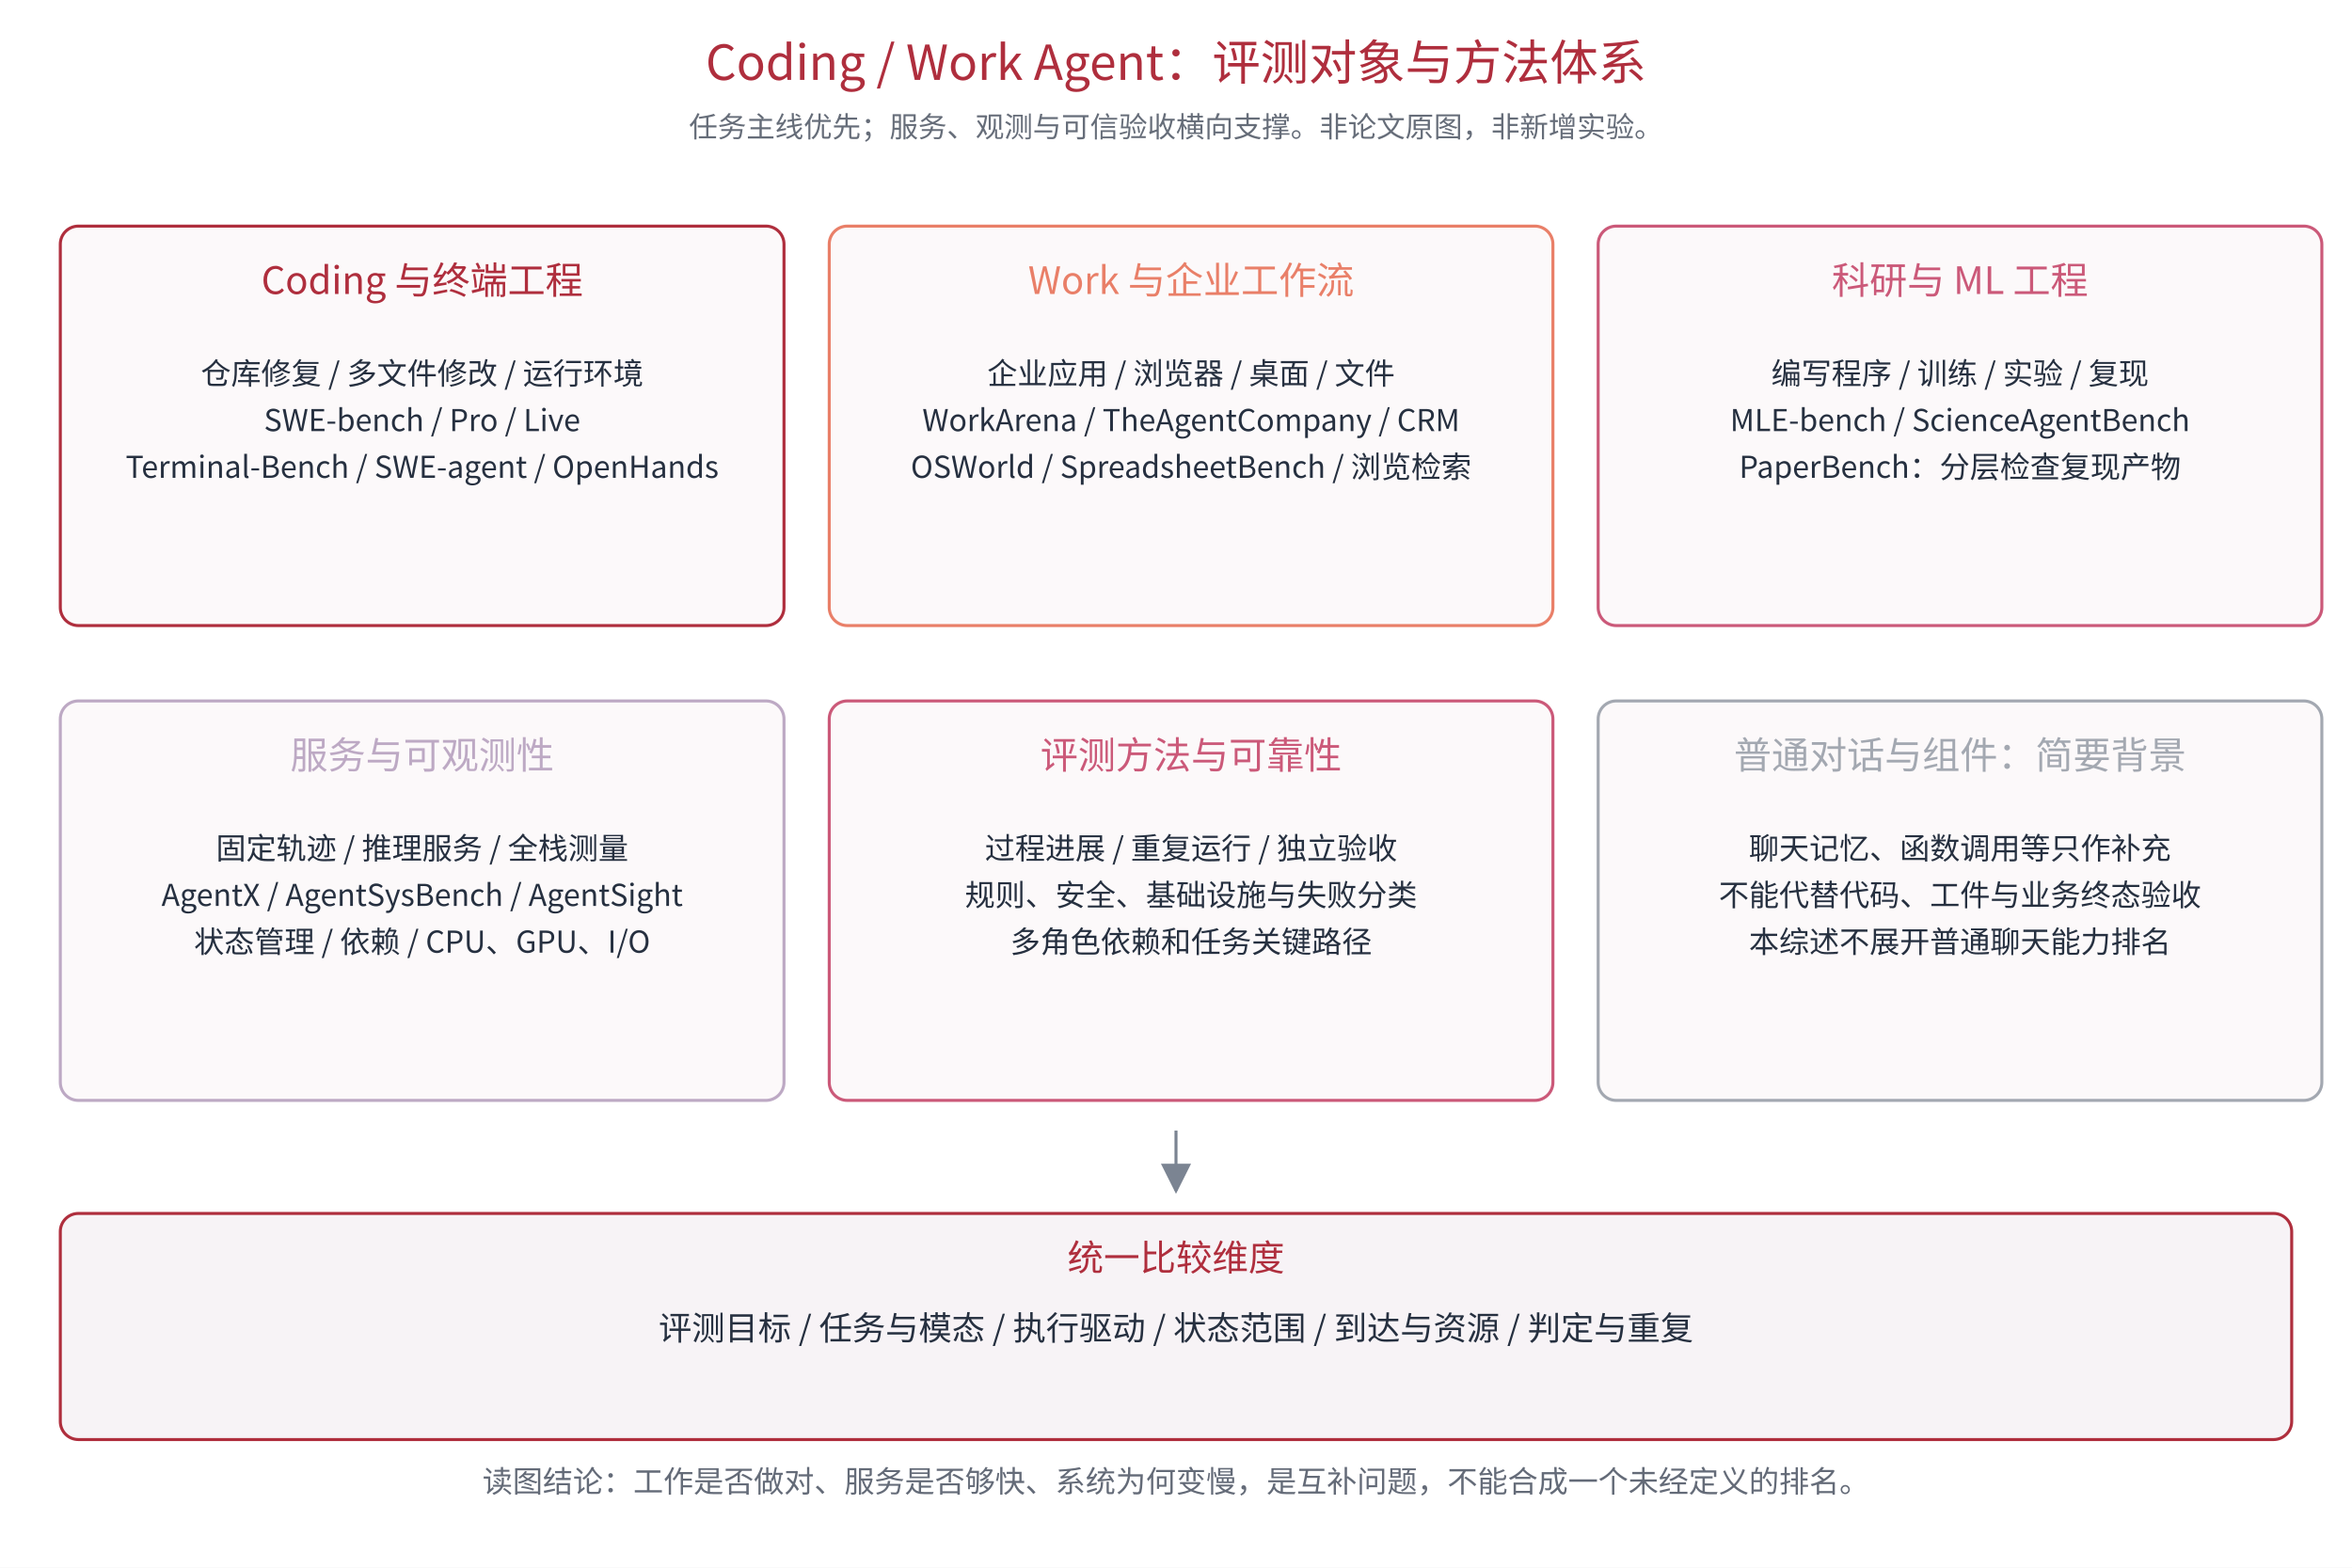
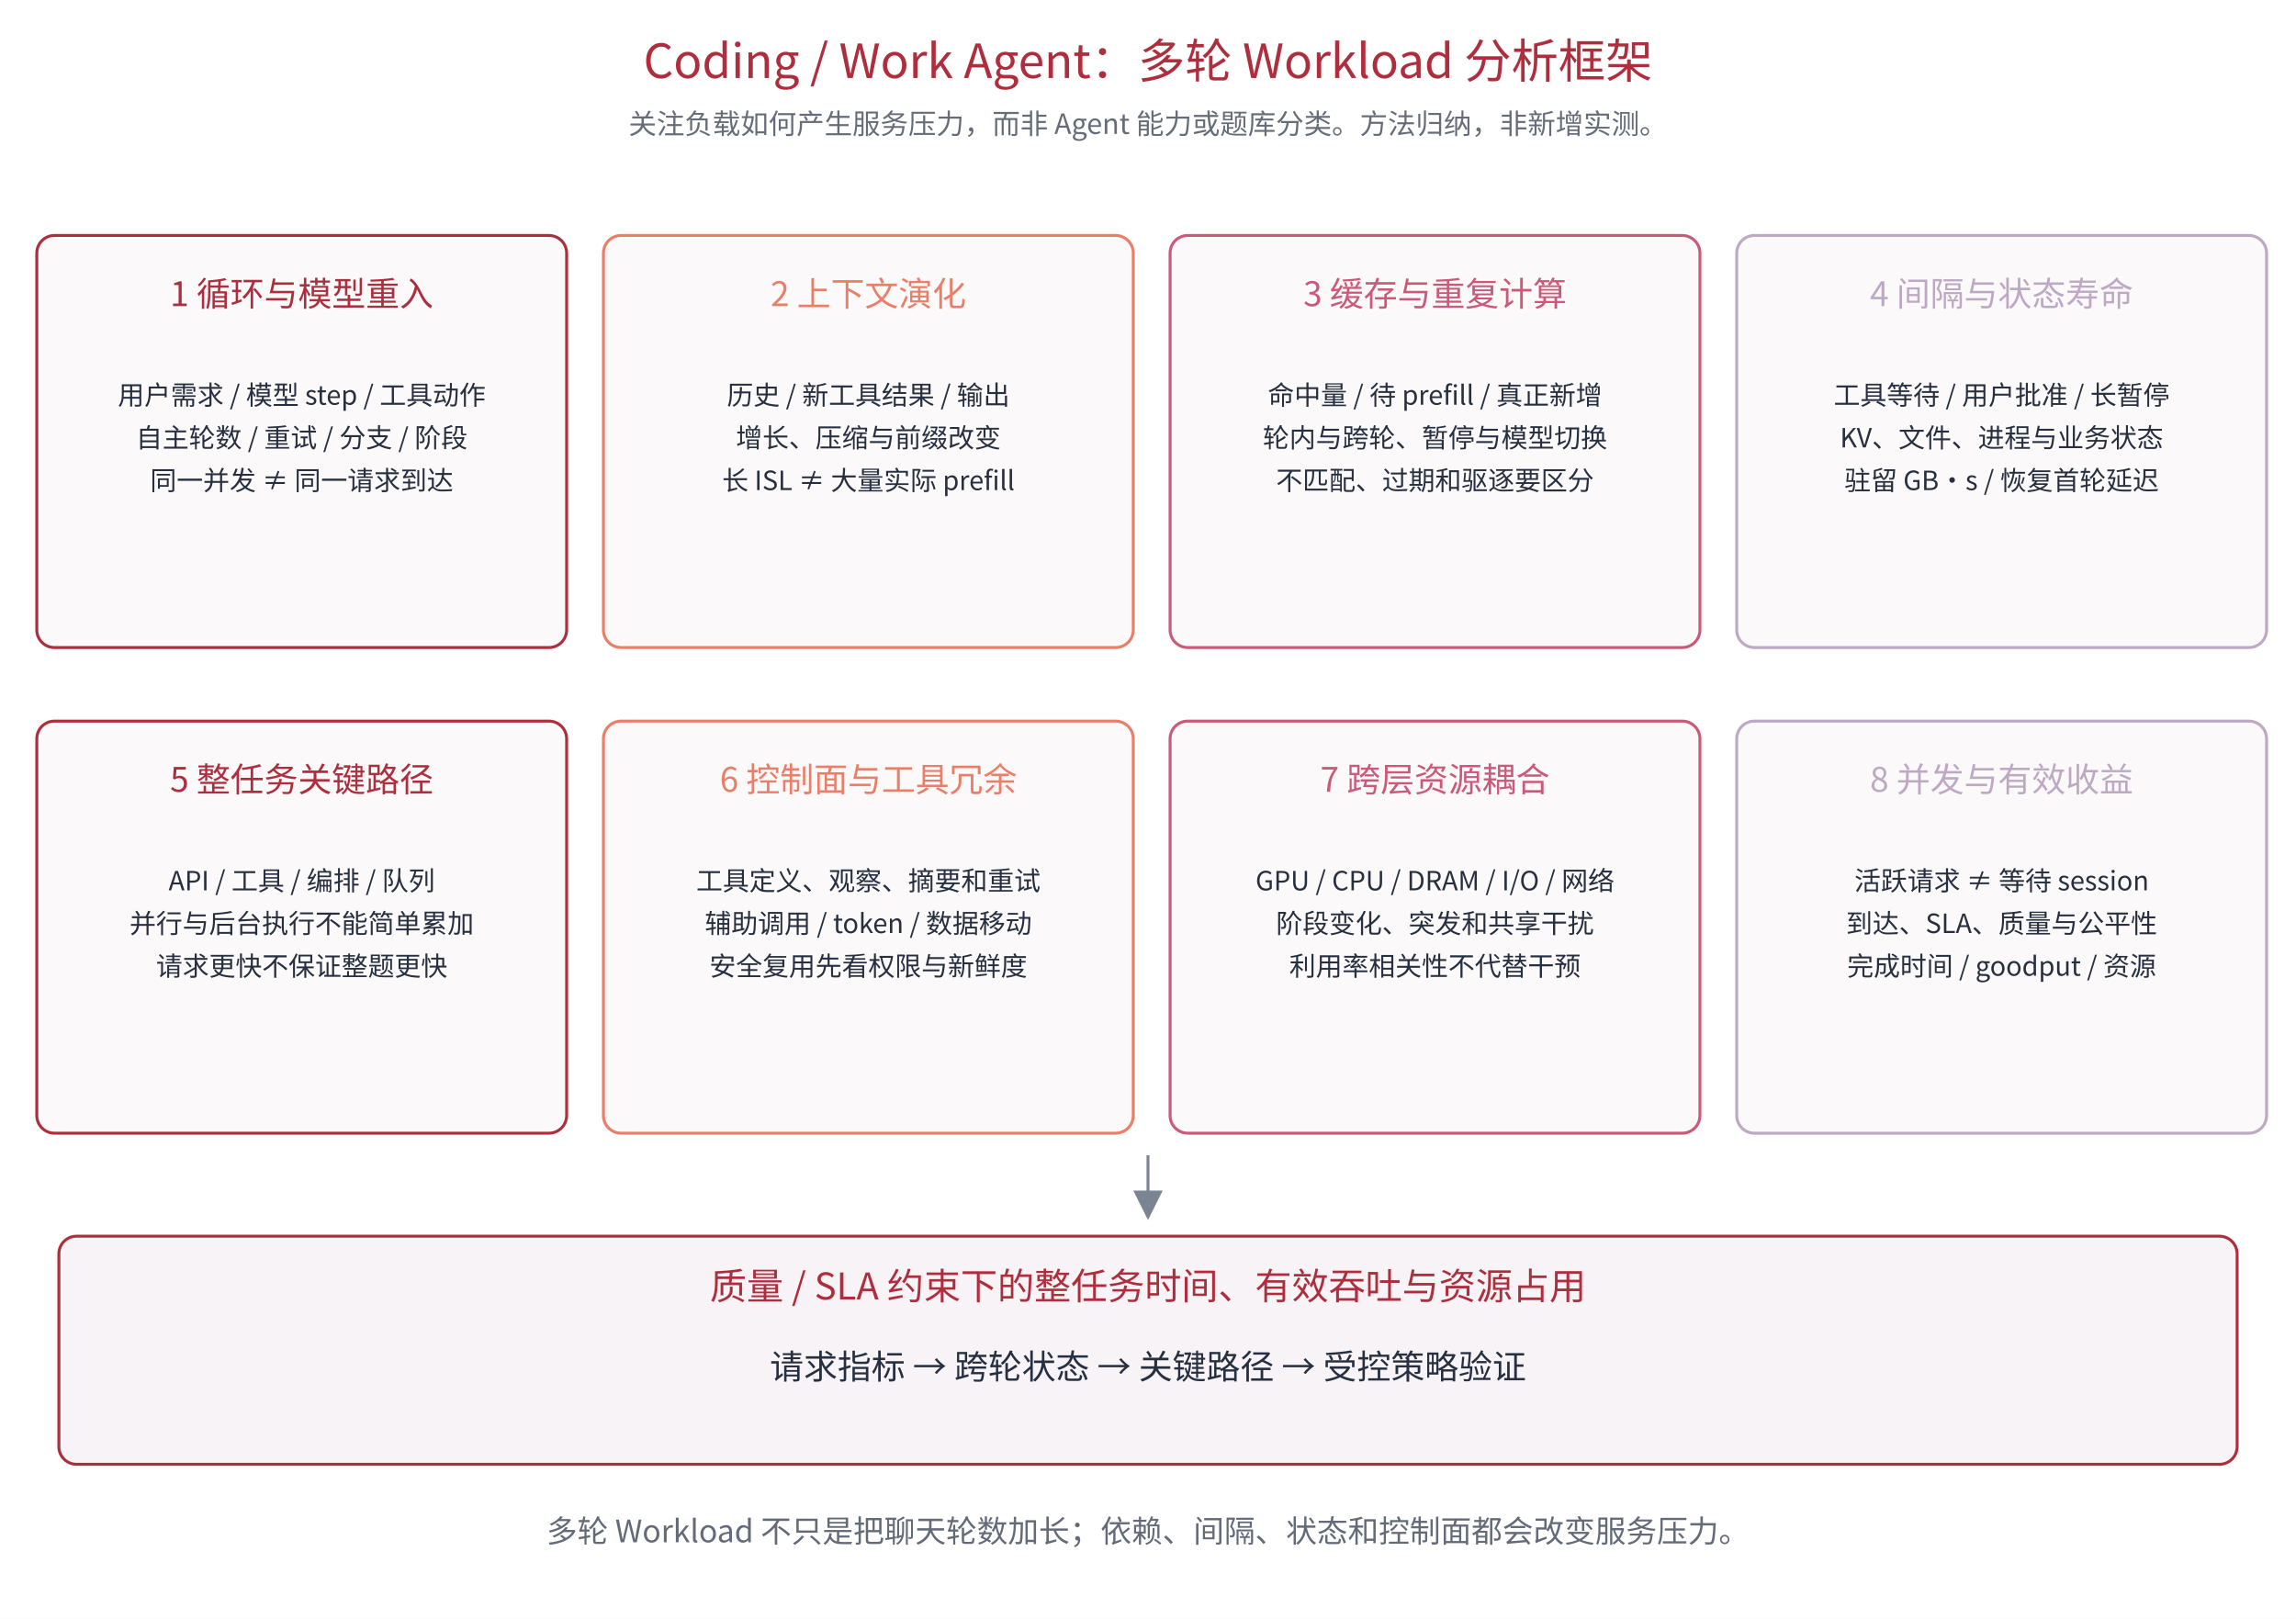
- <svg xmlns="http://www.w3.org/2000/svg" width="1560" height="1040" viewBox="0 0 1560 1040">
+ <svg xmlns="http://www.w3.org/2000/svg" width="1560" height="1100" viewBox="0 0 1560 1100">
  <rect width="100%" height="100%" fill="white" />
  <defs>
    <marker id="arrow" markerWidth="10" markerHeight="10" refX="9" refY="5" orient="auto">
      <path d="M0,0 L10,5 L0,10" fill="#7b8492" />
    </marker>
  </defs>
-   <text x="780.0" y="53" text-anchor="middle" font-family="&quot;WenQuanYi Micro Hei&quot;, &quot;Noto Sans CJK SC&quot;, sans-serif" font-size="32" fill="#AF2E3D">Coding / Work Agent：评测对象与方法体系</text>
-   <text x="780.0" y="91" text-anchor="middle" font-family="&quot;WenQuanYi Micro Hei&quot;, &quot;Noto Sans CJK SC&quot;, sans-serif" font-size="19" fill="#666d79">任务主线优先；服务、观测与可信验收横向支撑。非论文原图，非新增实验。</text>
-   <rect x="40" y="150" width="480" height="265" rx="12" fill="#fcf9fa" stroke="#AF2E3D" stroke-width="2" />
-   <text x="280" y="195" text-anchor="middle" font-family="&quot;WenQuanYi Micro Hei&quot;, &quot;Noto Sans CJK SC&quot;, sans-serif" font-size="25" fill="#AF2E3D">Coding 与终端工程</text>
-   <text x="280" y="255" text-anchor="middle" font-family="&quot;WenQuanYi Micro Hei&quot;, &quot;Noto Sans CJK SC&quot;, sans-serif" font-size="20" fill="#263040">仓库修复 / 多文件修改 / 运行环境</text>
-   <text x="280" y="286" text-anchor="middle" font-family="&quot;WenQuanYi Micro Hei&quot;, &quot;Noto Sans CJK SC&quot;, sans-serif" font-size="20" fill="#263040">SWE-bench / Pro / Live</text>
-   <text x="280" y="317" text-anchor="middle" font-family="&quot;WenQuanYi Micro Hei&quot;, &quot;Noto Sans CJK SC&quot;, sans-serif" font-size="20" fill="#263040">Terminal-Bench / SWE-agent / OpenHands</text>
-   <rect x="550" y="150" width="480" height="265" rx="12" fill="#fcf9fa" stroke="#E97F68" stroke-width="2" />
-   <text x="790" y="195" text-anchor="middle" font-family="&quot;WenQuanYi Micro Hei&quot;, &quot;Noto Sans CJK SC&quot;, sans-serif" font-size="25" fill="#E97F68">Work 与企业工作流</text>
-   <text x="790" y="255" text-anchor="middle" font-family="&quot;WenQuanYi Micro Hei&quot;, &quot;Noto Sans CJK SC&quot;, sans-serif" font-size="20" fill="#263040">企业应用 / 浏览器 / 桌面 / 文件</text>
-   <text x="790" y="286" text-anchor="middle" font-family="&quot;WenQuanYi Micro Hei&quot;, &quot;Noto Sans CJK SC&quot;, sans-serif" font-size="20" fill="#263040">WorkArena / TheAgentCompany / CRM</text>
-   <text x="790" y="317" text-anchor="middle" font-family="&quot;WenQuanYi Micro Hei&quot;, &quot;Noto Sans CJK SC&quot;, sans-serif" font-size="20" fill="#263040">OSWorld / SpreadsheetBench / 浏览检索</text>
-   <rect x="1060" y="150" width="480" height="265" rx="12" fill="#fcf9fa" stroke="#CB5979" stroke-width="2" />
-   <text x="1300" y="195" text-anchor="middle" font-family="&quot;WenQuanYi Micro Hei&quot;, &quot;Noto Sans CJK SC&quot;, sans-serif" font-size="25" fill="#CB5979">科研与 ML 工程</text>
-   <text x="1300" y="255" text-anchor="middle" font-family="&quot;WenQuanYi Micro Hei&quot;, &quot;Noto Sans CJK SC&quot;, sans-serif" font-size="20" fill="#263040">编写程序 / 训练 / 实验 / 复现</text>
-   <text x="1300" y="286" text-anchor="middle" font-family="&quot;WenQuanYi Micro Hei&quot;, &quot;Noto Sans CJK SC&quot;, sans-serif" font-size="20" fill="#263040">MLE-bench / ScienceAgentBench</text>
-   <text x="1300" y="317" text-anchor="middle" font-family="&quot;WenQuanYi Micro Hei&quot;, &quot;Noto Sans CJK SC&quot;, sans-serif" font-size="20" fill="#263040">PaperBench：分层检查复现产物</text>
-   <rect x="40" y="465" width="480" height="265" rx="12" fill="#fcf9fa" stroke="#BDA9C4" stroke-width="2" />
-   <text x="280" y="510" text-anchor="middle" font-family="&quot;WenQuanYi Micro Hei&quot;, &quot;Noto Sans CJK SC&quot;, sans-serif" font-size="25" fill="#BDA9C4">服务与可观测性</text>
-   <text x="280" y="570" text-anchor="middle" font-family="&quot;WenQuanYi Micro Hei&quot;, &quot;Noto Sans CJK SC&quot;, sans-serif" font-size="20" fill="#263040">固定轨迹 / 推理服务 / 全栈测量</text>
-   <text x="280" y="601" text-anchor="middle" font-family="&quot;WenQuanYi Micro Hei&quot;, &quot;Noto Sans CJK SC&quot;, sans-serif" font-size="20" fill="#263040">AgentX / AgentSysBench / AgentSight</text>
-   <text x="280" y="632" text-anchor="middle" font-family="&quot;WenQuanYi Micro Hei&quot;, &quot;Noto Sans CJK SC&quot;, sans-serif" font-size="20" fill="#263040">状态管理 / 依赖 / CPU、GPU、I/O</text>
-   <rect x="550" y="465" width="480" height="265" rx="12" fill="#fcf9fa" stroke="#CB5979" stroke-width="2" />
-   <text x="790" y="510" text-anchor="middle" font-family="&quot;WenQuanYi Micro Hei&quot;, &quot;Noto Sans CJK SC&quot;, sans-serif" font-size="25" fill="#CB5979">评测方法与可靠性</text>
-   <text x="790" y="570" text-anchor="middle" font-family="&quot;WenQuanYi Micro Hei&quot;, &quot;Noto Sans CJK SC&quot;, sans-serif" font-size="20" fill="#263040">过程进展 / 重复运行 / 独立验收</text>
-   <text x="790" y="601" text-anchor="middle" font-family="&quot;WenQuanYi Micro Hei&quot;, &quot;Noto Sans CJK SC&quot;, sans-serif" font-size="20" fill="#263040">规则、安全、基础设施与失败分类</text>
-   <text x="790" y="632" text-anchor="middle" font-family="&quot;WenQuanYi Micro Hei&quot;, &quot;Noto Sans CJK SC&quot;, sans-serif" font-size="20" fill="#263040">多角色依赖和任务关键路径</text>
-   <rect x="1060" y="465" width="480" height="265" rx="12" fill="#fcf9fa" stroke="#a3a8b1" stroke-width="2" />
-   <text x="1300" y="510" text-anchor="middle" font-family="&quot;WenQuanYi Micro Hei&quot;, &quot;Noto Sans CJK SC&quot;, sans-serif" font-size="25" fill="#a3a8b1">普通对话与组件：简要背景</text>
-   <text x="1300" y="570" text-anchor="middle" font-family="&quot;WenQuanYi Micro Hei&quot;, &quot;Noto Sans CJK SC&quot;, sans-serif" font-size="20" fill="#263040">聊天记忆、函数调用等只作补充</text>
-   <text x="1300" y="601" text-anchor="middle" font-family="&quot;WenQuanYi Micro Hei&quot;, &quot;Noto Sans CJK SC&quot;, sans-serif" font-size="20" fill="#263040">不能代替代码、工件与业务终态验收</text>
-   <text x="1300" y="632" text-anchor="middle" font-family="&quot;WenQuanYi Micro Hei&quot;, &quot;Noto Sans CJK SC&quot;, sans-serif" font-size="20" fill="#263040">本综述不展开普通聊天能力排名</text>
-   <polyline points="780,750 780,790" fill="none" stroke="#7b8492" stroke-width="2" marker-end="url(#arrow)" />
-   <rect x="40" y="805" width="1480" height="150" rx="12" fill="#f7f3f6" stroke="#AF2E3D" stroke-width="2" />
-   <text x="780" y="843" text-anchor="middle" font-family="&quot;WenQuanYi Micro Hei&quot;, &quot;Noto Sans CJK SC&quot;, sans-serif" font-size="24" fill="#AF2E3D">统一比较维度</text>
-   <text x="780" y="889" text-anchor="middle" font-family="&quot;WenQuanYi Micro Hei&quot;, &quot;Noto Sans CJK SC&quot;, sans-serif" font-size="22" fill="#263040">评测目标  /  任务与模态  /  执行驱动  /  状态范围  /  到达与资源  /  判定与重复</text>
-   <text x="780" y="990" text-anchor="middle" font-family="&quot;WenQuanYi Micro Hei&quot;, &quot;Noto Sans CJK SC&quot;, sans-serif" font-size="20" fill="#646b78">读图结论：工作是否做对、服务是否够快、系统为何变慢，是互补问题，不能合成一个未经定义的排名。</text>
+   <text x="780.0" y="53" text-anchor="middle" font-family="&quot;WenQuanYi Micro Hei&quot;, &quot;Noto Sans CJK SC&quot;, sans-serif" font-size="32" fill="#AF2E3D">Coding / Work Agent：多轮 Workload 分析框架</text>
+   <text x="780.0" y="91" text-anchor="middle" font-family="&quot;WenQuanYi Micro Hei&quot;, &quot;Noto Sans CJK SC&quot;, sans-serif" font-size="19" fill="#666d79">关注负载如何产生服务压力，而非 Agent 能力或题库分类。方法归纳，非新增实测。</text>
+   <rect x="25" y="160" width="360" height="280" rx="12" fill="#fcf9fa" stroke="#AF2E3D" stroke-width="2" />
+   <text x="205" y="208" text-anchor="middle" font-family="&quot;WenQuanYi Micro Hei&quot;, &quot;Noto Sans CJK SC&quot;, sans-serif" font-size="23" fill="#AF2E3D">1  循环与模型重入</text>
+   <text x="205" y="275" text-anchor="middle" font-family="&quot;WenQuanYi Micro Hei&quot;, &quot;Noto Sans CJK SC&quot;, sans-serif" font-size="18" fill="#263040">用户需求 / 模型 step / 工具动作</text>
+   <text x="205" y="304" text-anchor="middle" font-family="&quot;WenQuanYi Micro Hei&quot;, &quot;Noto Sans CJK SC&quot;, sans-serif" font-size="18" fill="#263040">自主轮数 / 重试 / 分支 / 阶段</text>
+   <text x="205" y="333" text-anchor="middle" font-family="&quot;WenQuanYi Micro Hei&quot;, &quot;Noto Sans CJK SC&quot;, sans-serif" font-size="18" fill="#263040">同一并发 ≠ 同一请求到达</text>
+   <rect x="410" y="160" width="360" height="280" rx="12" fill="#fcf9fa" stroke="#E97F68" stroke-width="2" />
+   <text x="590" y="208" text-anchor="middle" font-family="&quot;WenQuanYi Micro Hei&quot;, &quot;Noto Sans CJK SC&quot;, sans-serif" font-size="23" fill="#E97F68">2  上下文演化</text>
+   <text x="590" y="275" text-anchor="middle" font-family="&quot;WenQuanYi Micro Hei&quot;, &quot;Noto Sans CJK SC&quot;, sans-serif" font-size="18" fill="#263040">历史 / 新工具结果 / 输出</text>
+   <text x="590" y="304" text-anchor="middle" font-family="&quot;WenQuanYi Micro Hei&quot;, &quot;Noto Sans CJK SC&quot;, sans-serif" font-size="18" fill="#263040">增长、压缩与前缀改变</text>
+   <text x="590" y="333" text-anchor="middle" font-family="&quot;WenQuanYi Micro Hei&quot;, &quot;Noto Sans CJK SC&quot;, sans-serif" font-size="18" fill="#263040">长 ISL ≠ 大量实际 prefill</text>
+   <rect x="795" y="160" width="360" height="280" rx="12" fill="#fcf9fa" stroke="#CB5979" stroke-width="2" />
+   <text x="975" y="208" text-anchor="middle" font-family="&quot;WenQuanYi Micro Hei&quot;, &quot;Noto Sans CJK SC&quot;, sans-serif" font-size="23" fill="#CB5979">3  缓存与重复计算</text>
+   <text x="975" y="275" text-anchor="middle" font-family="&quot;WenQuanYi Micro Hei&quot;, &quot;Noto Sans CJK SC&quot;, sans-serif" font-size="18" fill="#263040">命中量 / 待 prefill / 真正新增</text>
+   <text x="975" y="304" text-anchor="middle" font-family="&quot;WenQuanYi Micro Hei&quot;, &quot;Noto Sans CJK SC&quot;, sans-serif" font-size="18" fill="#263040">轮内与跨轮、暂停与模型切换</text>
+   <text x="975" y="333" text-anchor="middle" font-family="&quot;WenQuanYi Micro Hei&quot;, &quot;Noto Sans CJK SC&quot;, sans-serif" font-size="18" fill="#263040">不匹配、过期和驱逐要区分</text>
+   <rect x="1180" y="160" width="360" height="280" rx="12" fill="#fcf9fa" stroke="#BDA9C4" stroke-width="2" />
+   <text x="1360" y="208" text-anchor="middle" font-family="&quot;WenQuanYi Micro Hei&quot;, &quot;Noto Sans CJK SC&quot;, sans-serif" font-size="23" fill="#BDA9C4">4  间隔与状态寿命</text>
+   <text x="1360" y="275" text-anchor="middle" font-family="&quot;WenQuanYi Micro Hei&quot;, &quot;Noto Sans CJK SC&quot;, sans-serif" font-size="18" fill="#263040">工具等待 / 用户批准 / 长暂停</text>
+   <text x="1360" y="304" text-anchor="middle" font-family="&quot;WenQuanYi Micro Hei&quot;, &quot;Noto Sans CJK SC&quot;, sans-serif" font-size="18" fill="#263040">KV、文件、进程与业务状态</text>
+   <text x="1360" y="333" text-anchor="middle" font-family="&quot;WenQuanYi Micro Hei&quot;, &quot;Noto Sans CJK SC&quot;, sans-serif" font-size="18" fill="#263040">驻留 GB·s / 恢复首轮延迟</text>
+   <rect x="25" y="490" width="360" height="280" rx="12" fill="#fcf9fa" stroke="#AF2E3D" stroke-width="2" />
+   <text x="205" y="538" text-anchor="middle" font-family="&quot;WenQuanYi Micro Hei&quot;, &quot;Noto Sans CJK SC&quot;, sans-serif" font-size="23" fill="#AF2E3D">5  整任务关键路径</text>
+   <text x="205" y="605" text-anchor="middle" font-family="&quot;WenQuanYi Micro Hei&quot;, &quot;Noto Sans CJK SC&quot;, sans-serif" font-size="18" fill="#263040">API / 工具 / 编排 / 队列</text>
+   <text x="205" y="634" text-anchor="middle" font-family="&quot;WenQuanYi Micro Hei&quot;, &quot;Noto Sans CJK SC&quot;, sans-serif" font-size="18" fill="#263040">并行与后台执行不能简单累加</text>
+   <text x="205" y="663" text-anchor="middle" font-family="&quot;WenQuanYi Micro Hei&quot;, &quot;Noto Sans CJK SC&quot;, sans-serif" font-size="18" fill="#263040">请求更快不保证整题更快</text>
+   <rect x="410" y="490" width="360" height="280" rx="12" fill="#fcf9fa" stroke="#E97F68" stroke-width="2" />
+   <text x="590" y="538" text-anchor="middle" font-family="&quot;WenQuanYi Micro Hei&quot;, &quot;Noto Sans CJK SC&quot;, sans-serif" font-size="23" fill="#E97F68">6  控制面与工具冗余</text>
+   <text x="590" y="605" text-anchor="middle" font-family="&quot;WenQuanYi Micro Hei&quot;, &quot;Noto Sans CJK SC&quot;, sans-serif" font-size="18" fill="#263040">工具定义、观察、摘要和重试</text>
+   <text x="590" y="634" text-anchor="middle" font-family="&quot;WenQuanYi Micro Hei&quot;, &quot;Noto Sans CJK SC&quot;, sans-serif" font-size="18" fill="#263040">辅助调用 / token / 数据移动</text>
+   <text x="590" y="663" text-anchor="middle" font-family="&quot;WenQuanYi Micro Hei&quot;, &quot;Noto Sans CJK SC&quot;, sans-serif" font-size="18" fill="#263040">安全复用先看权限与新鲜度</text>
+   <rect x="795" y="490" width="360" height="280" rx="12" fill="#fcf9fa" stroke="#CB5979" stroke-width="2" />
+   <text x="975" y="538" text-anchor="middle" font-family="&quot;WenQuanYi Micro Hei&quot;, &quot;Noto Sans CJK SC&quot;, sans-serif" font-size="23" fill="#CB5979">7  跨层资源耦合</text>
+   <text x="975" y="605" text-anchor="middle" font-family="&quot;WenQuanYi Micro Hei&quot;, &quot;Noto Sans CJK SC&quot;, sans-serif" font-size="18" fill="#263040">GPU / CPU / DRAM / I/O / 网络</text>
+   <text x="975" y="634" text-anchor="middle" font-family="&quot;WenQuanYi Micro Hei&quot;, &quot;Noto Sans CJK SC&quot;, sans-serif" font-size="18" fill="#263040">阶段变化、突发和共享干扰</text>
+   <text x="975" y="663" text-anchor="middle" font-family="&quot;WenQuanYi Micro Hei&quot;, &quot;Noto Sans CJK SC&quot;, sans-serif" font-size="18" fill="#263040">利用率相关性不代替干预</text>
+   <rect x="1180" y="490" width="360" height="280" rx="12" fill="#fcf9fa" stroke="#BDA9C4" stroke-width="2" />
+   <text x="1360" y="538" text-anchor="middle" font-family="&quot;WenQuanYi Micro Hei&quot;, &quot;Noto Sans CJK SC&quot;, sans-serif" font-size="23" fill="#BDA9C4">8  并发与有效收益</text>
+   <text x="1360" y="605" text-anchor="middle" font-family="&quot;WenQuanYi Micro Hei&quot;, &quot;Noto Sans CJK SC&quot;, sans-serif" font-size="18" fill="#263040">活跃请求 ≠ 等待 session</text>
+   <text x="1360" y="634" text-anchor="middle" font-family="&quot;WenQuanYi Micro Hei&quot;, &quot;Noto Sans CJK SC&quot;, sans-serif" font-size="18" fill="#263040">到达、SLA、质量与公平性</text>
+   <text x="1360" y="663" text-anchor="middle" font-family="&quot;WenQuanYi Micro Hei&quot;, &quot;Noto Sans CJK SC&quot;, sans-serif" font-size="18" fill="#263040">完成时间 / goodput / 资源</text>
+   <polyline points="780,785 780,827" fill="none" stroke="#7b8492" stroke-width="2" marker-end="url(#arrow)" />
+   <rect x="40" y="840" width="1480" height="155" rx="12" fill="#f7f3f6" stroke="#AF2E3D" stroke-width="2" />
+   <text x="780" y="883" text-anchor="middle" font-family="&quot;WenQuanYi Micro Hei&quot;, &quot;Noto Sans CJK SC&quot;, sans-serif" font-size="25" fill="#AF2E3D">质量 / SLA 约束下的整任务时间、有效吞吐与资源占用</text>
+   <text x="780" y="937" text-anchor="middle" font-family="&quot;WenQuanYi Micro Hei&quot;, &quot;Noto Sans CJK SC&quot;, sans-serif" font-size="23" fill="#263040">请求指标 → 跨轮状态 → 关键路径 → 受控策略验证</text>
+   <text x="780" y="1048" text-anchor="middle" font-family="&quot;WenQuanYi Micro Hei&quot;, &quot;Noto Sans CJK SC&quot;, sans-serif" font-size="21" fill="#646b78">多轮 Workload 不只是把聊天轮数加长；依赖、间隔、状态和控制面都会改变服务压力。</text>
</svg>
